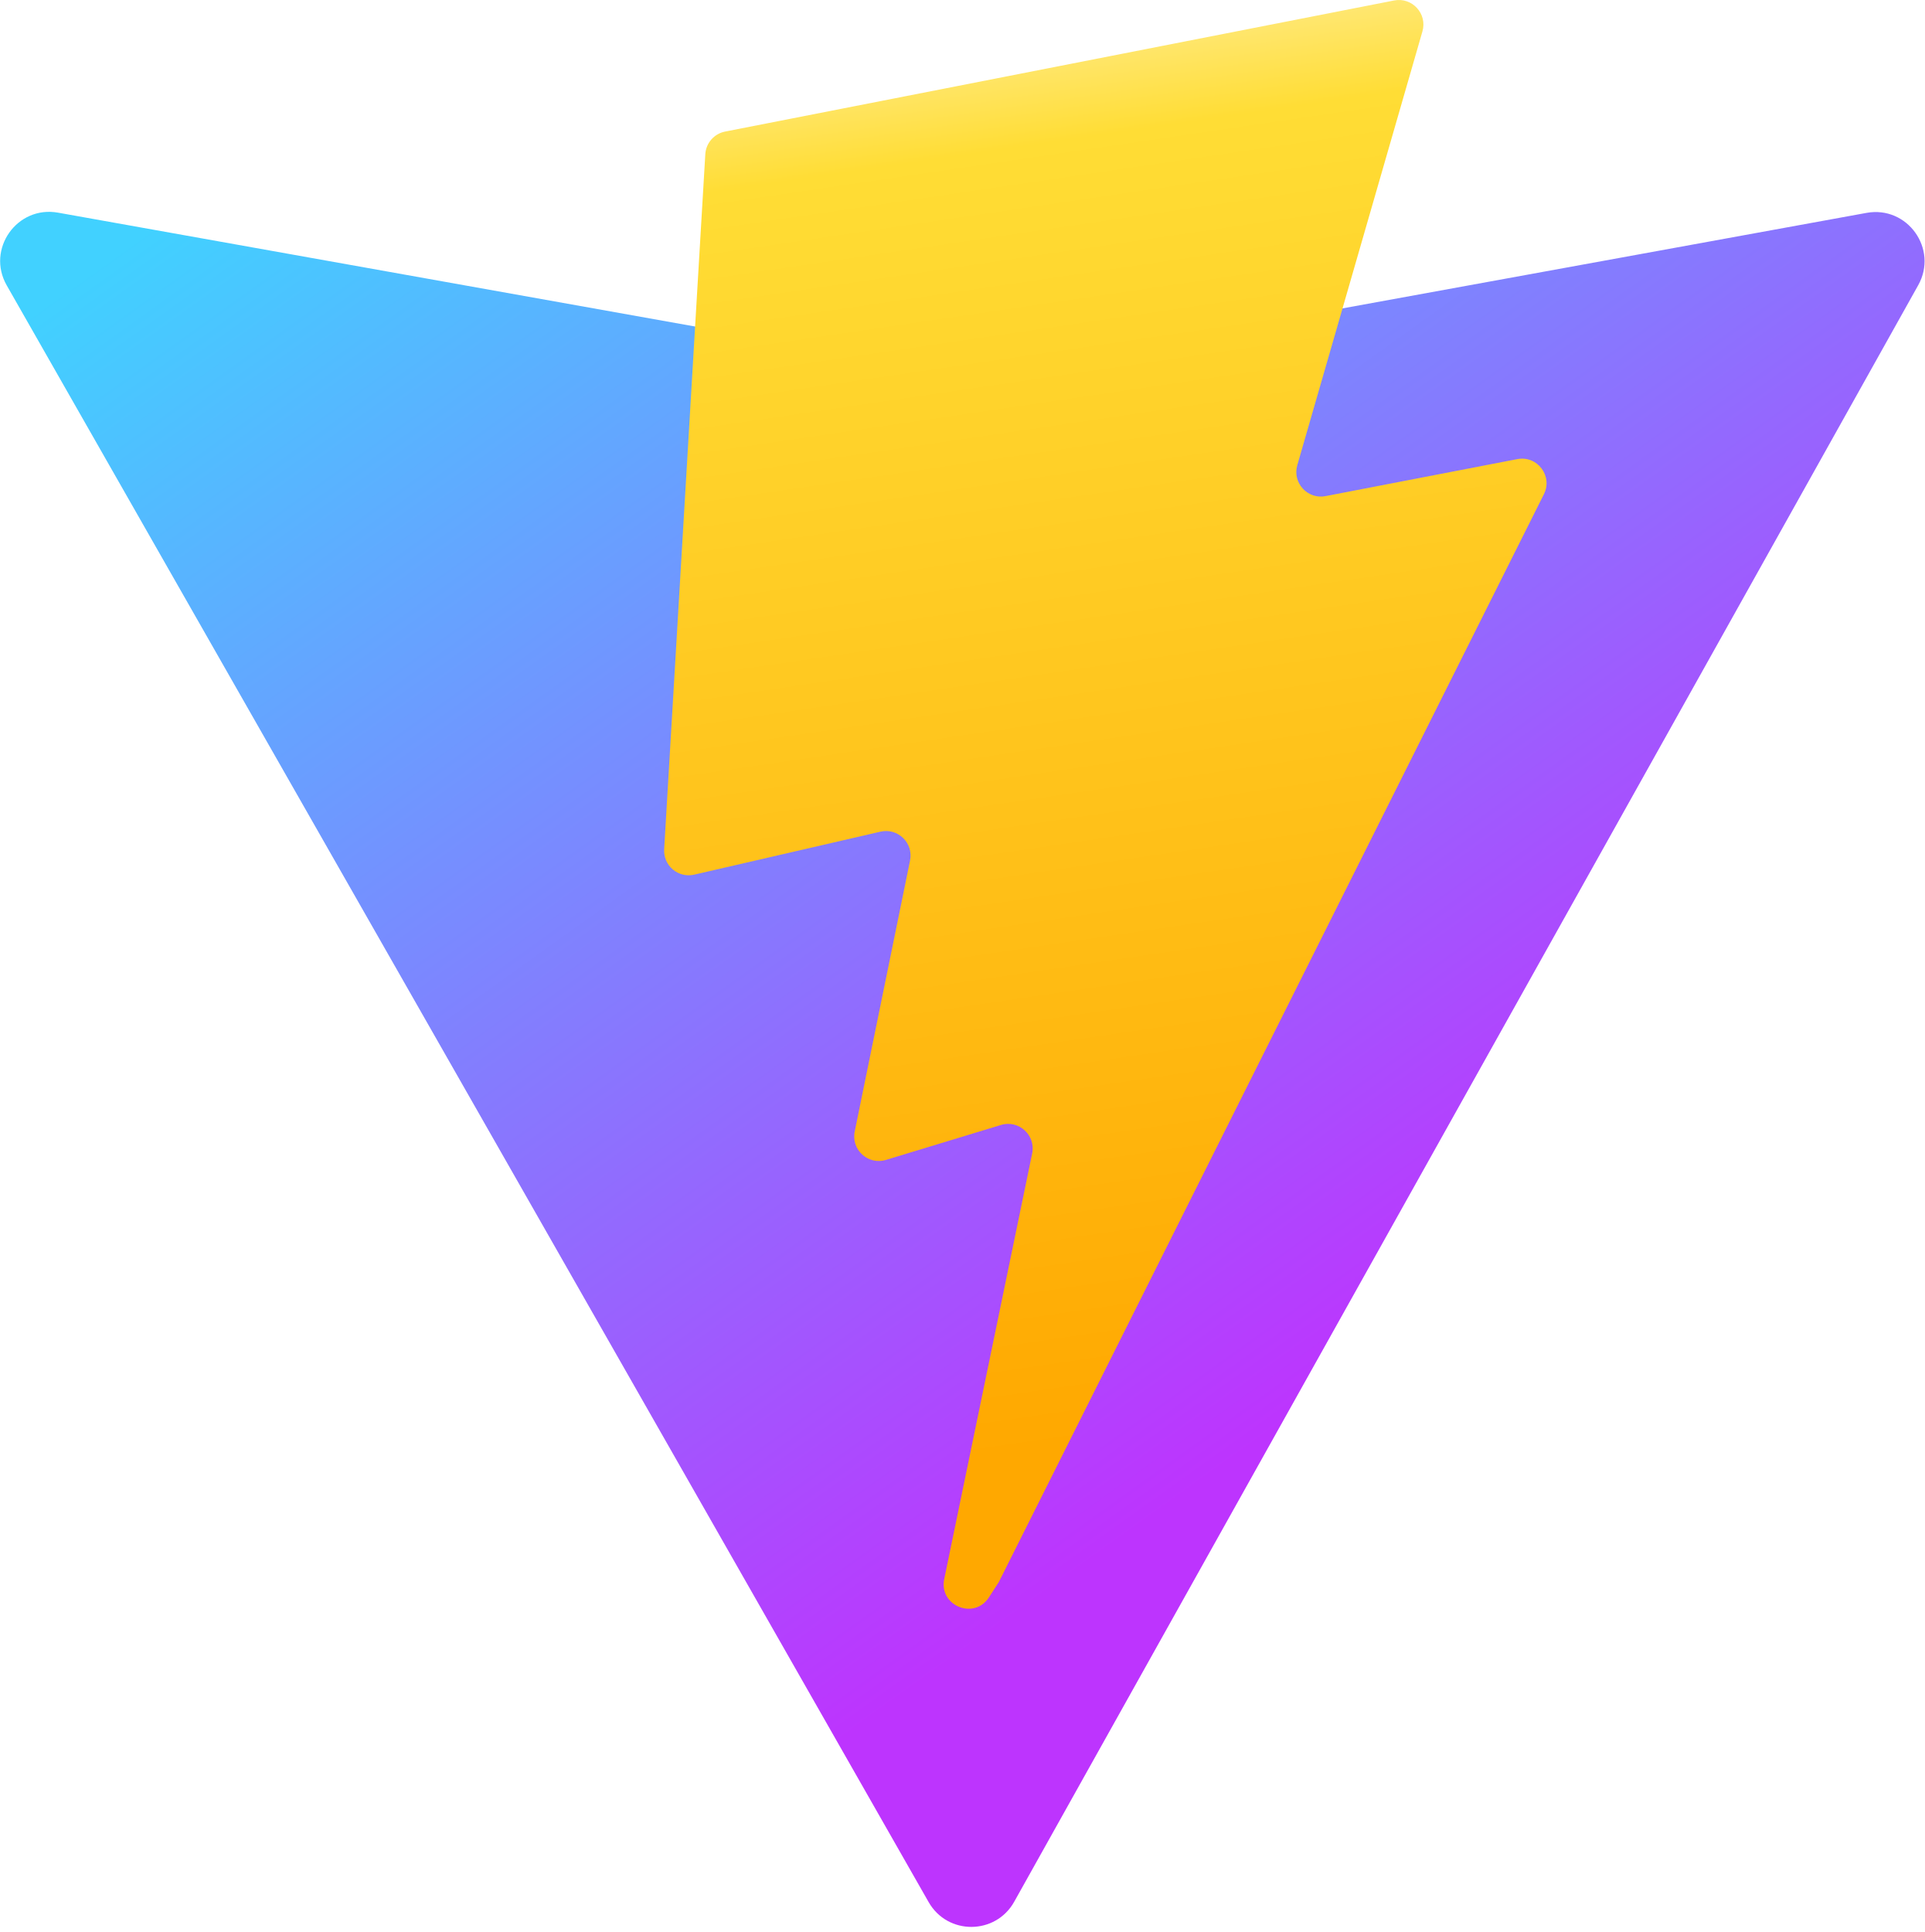
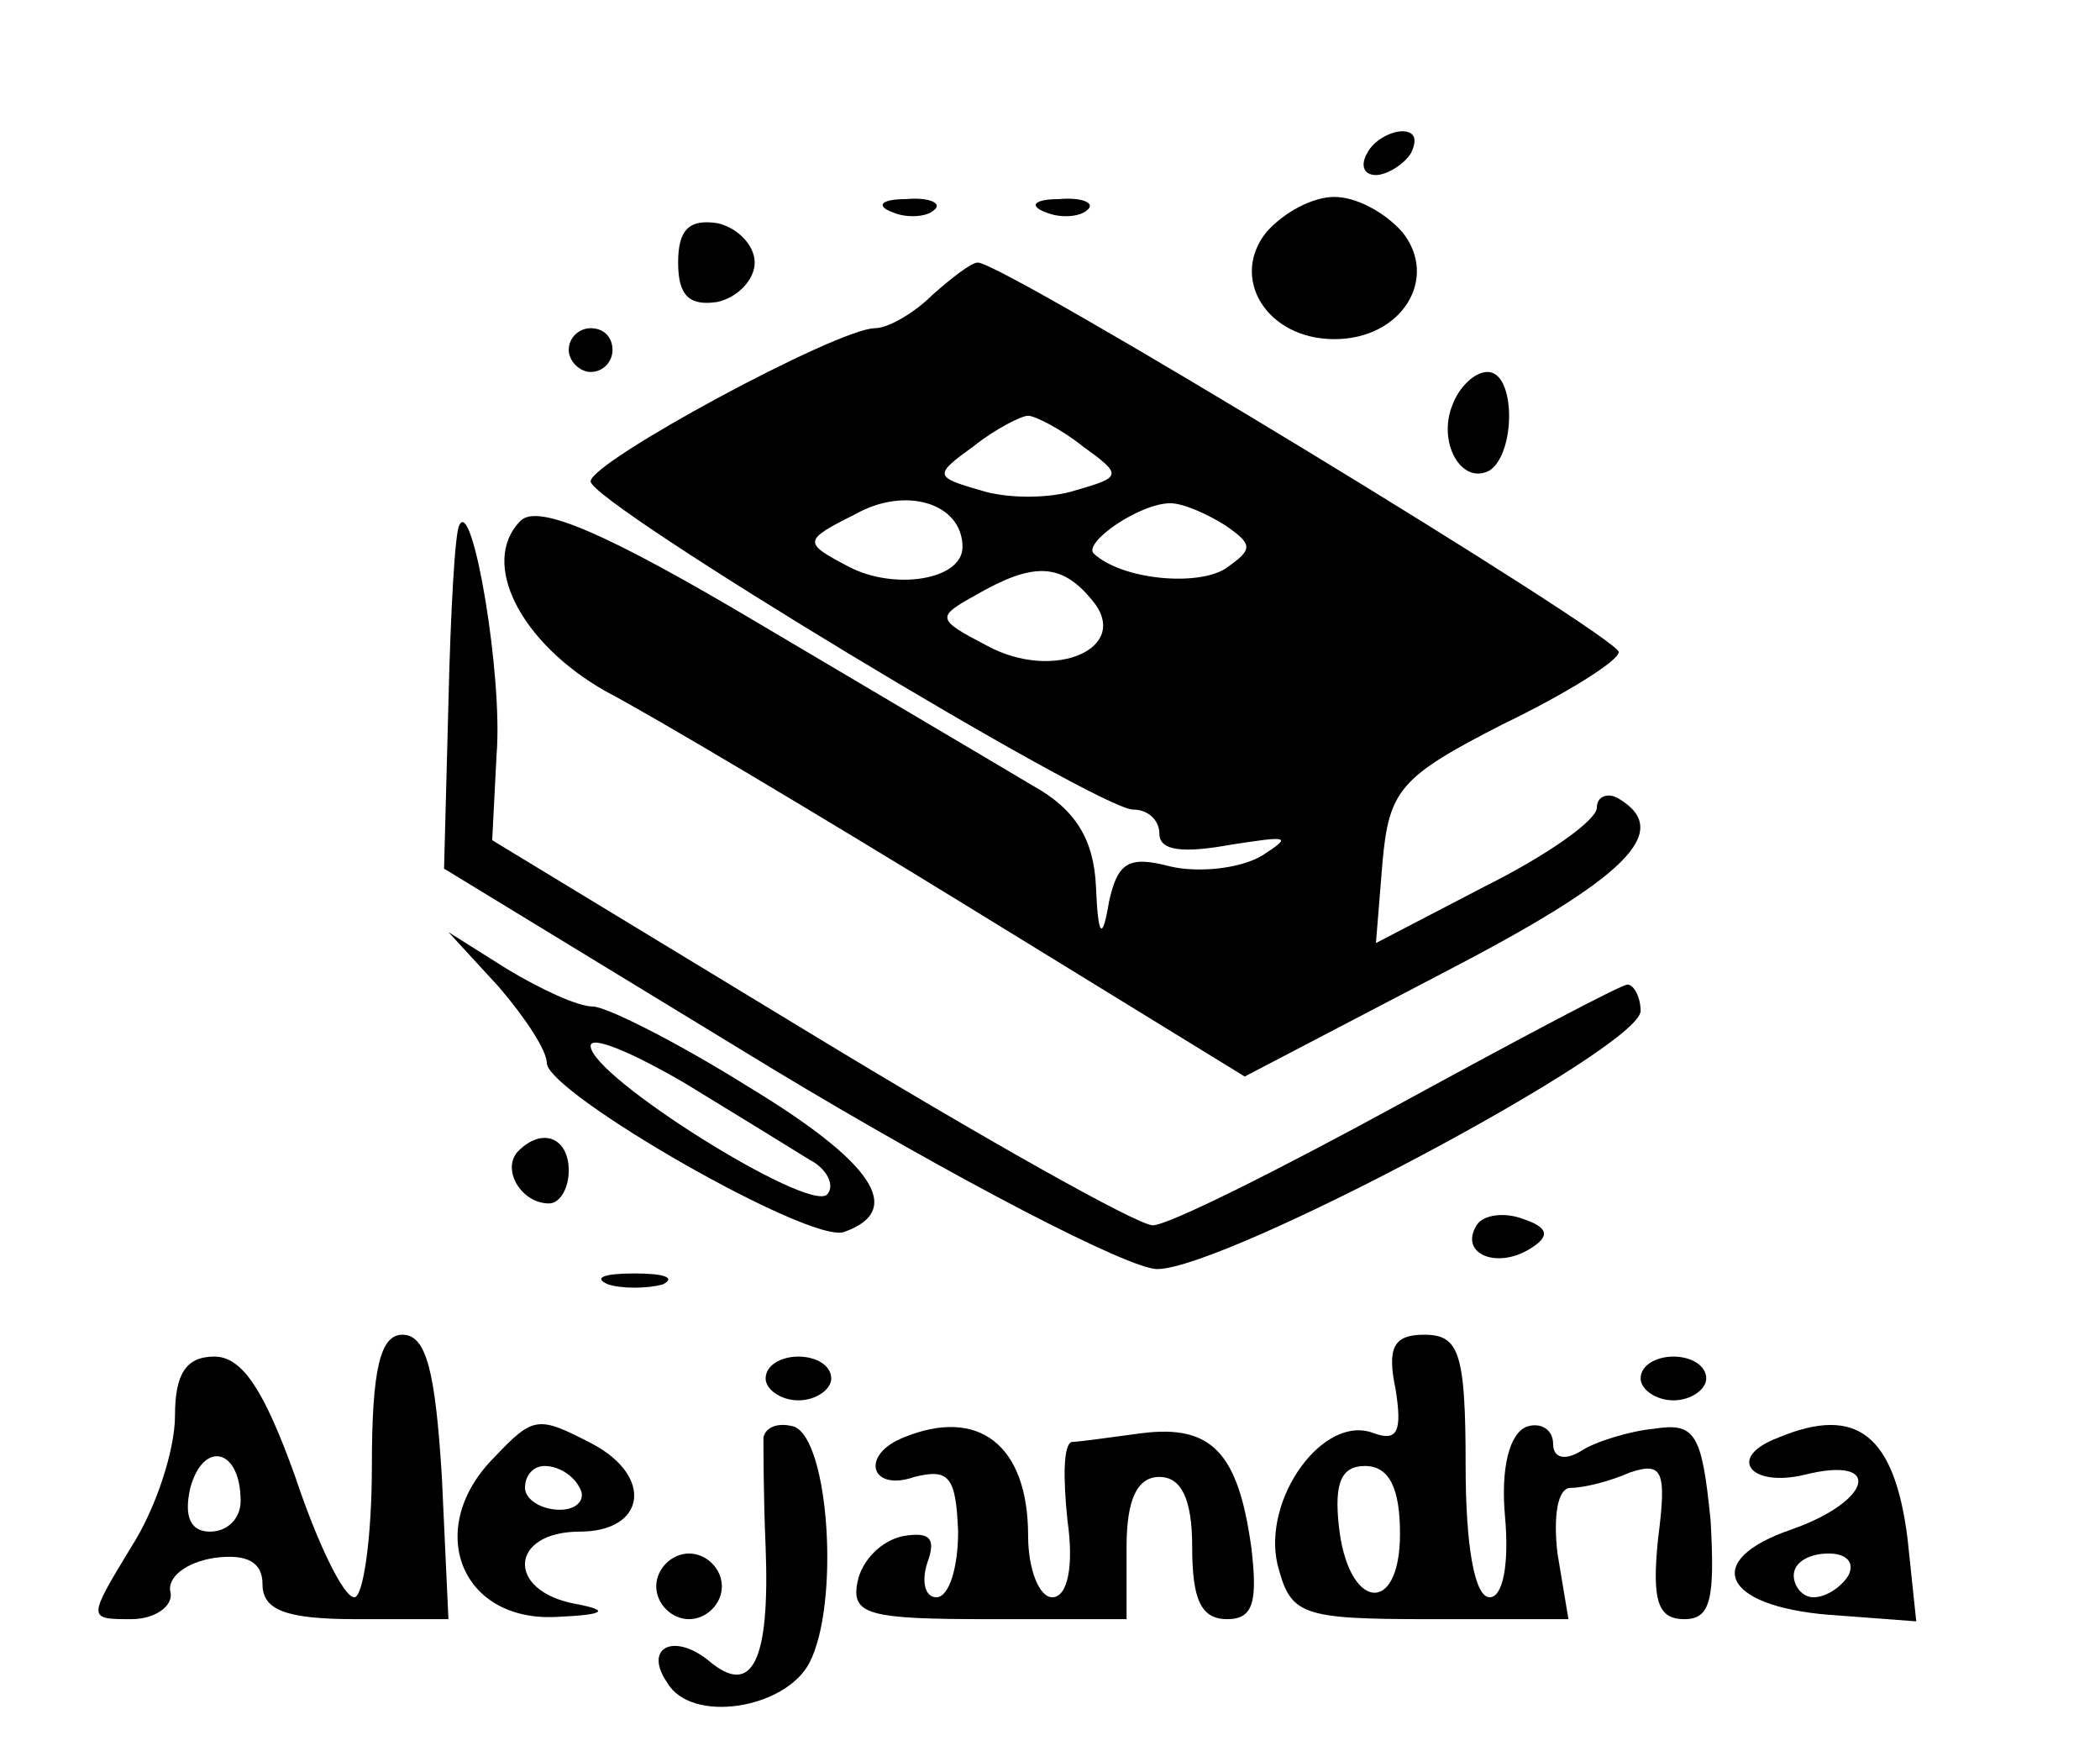
- <svg xmlns="http://www.w3.org/2000/svg" aria-hidden="true" role="img" class="iconify iconify--logos" width="31.88" height="32" preserveAspectRatio="xMidYMid meet" viewBox="0 0 256 257">
-   <defs>
-     <linearGradient id="IconifyId1813088fe1fbc01fb466" x1="-.828%" x2="57.636%" y1="7.652%" y2="78.411%">
-       <stop offset="0%" stop-color="#41D1FF" />
-       <stop offset="100%" stop-color="#BD34FE" />
-     </linearGradient>
-     <linearGradient id="IconifyId1813088fe1fbc01fb467" x1="43.376%" x2="50.316%" y1="2.242%" y2="89.03%">
-       <stop offset="0%" stop-color="#FFEA83" />
-       <stop offset="8.333%" stop-color="#FFDD35" />
-       <stop offset="100%" stop-color="#FFA800" />
-     </linearGradient>
-   </defs>
-   <path fill="url(#IconifyId1813088fe1fbc01fb466)" d="M255.153 37.938L134.897 252.976c-2.483 4.44-8.862 4.466-11.382.048L.875 37.958c-2.746-4.814 1.371-10.646 6.827-9.67l120.385 21.517a6.537 6.537 0 0 0 2.322-.004l117.867-21.483c5.438-.991 9.574 4.796 6.877 9.62Z" />
-   <path fill="url(#IconifyId1813088fe1fbc01fb467)" d="M185.432.063L96.44 17.501a3.268 3.268 0 0 0-2.634 3.014l-5.474 92.456a3.268 3.268 0 0 0 3.997 3.378l24.777-5.718c2.318-.535 4.413 1.507 3.936 3.838l-7.361 36.047c-.495 2.426 1.782 4.5 4.151 3.78l15.304-4.649c2.372-.72 4.652 1.36 4.15 3.788l-11.698 56.621c-.732 3.542 3.979 5.473 5.943 2.437l1.313-2.028l72.516-144.72c1.215-2.423-.88-5.186-3.54-4.672l-25.505 4.922c-2.396.462-4.435-1.77-3.759-4.114l16.646-57.705c.677-2.35-1.37-4.583-3.769-4.113Z" />
+ <svg xmlns="http://www.w3.org/2000/svg" version="1.0" width="96pt" height="80pt" viewBox="0 0 96 80" preserveAspectRatio="xMidYMid meet">
+   <g transform="translate(0,80) scale(0.1,-0.1)" fill="#000000" stroke="none">
+     <path d="M625 730 c-3 -5 -2 -10 4 -10 5 0 13 5 16 10 3 6 2 10 -4 10 -5 0 -13 -4 -16 -10z" />
+     <path d="M408 703 c7 -3 16 -2 19 1 4 3 -2 6 -13 5 -11 0 -14 -3 -6 -6z" />
+     <path d="M478 703 c7 -3 16 -2 19 1 4 3 -2 6 -13 5 -11 0 -14 -3 -6 -6z" />
+     <path d="M579 694 c-17 -21 0 -49 31 -49 31 0 48 28 31 49 -8 9 -21 16 -31 16 -10 0 -23 -7 -31 -16z" />
+     <path d="M310 680 c0 -15 5 -20 18 -18 9 2 17 10 17 18 0 8 -8 16 -17 18 -13 2 -18 -3 -18 -18z" />
+     <path d="M426 665 c-8 -8 -20 -15 -26 -15 -17 0 -130 -61 -130 -70 0 -10 232 -150 248 -150 7 0 12 -5 12 -11 0 -8 11 -9 33 -5 26 4 28 4 14 -5 -10 -6 -29 -8 -42 -5 -19 5 -24 2 -28 -16 -3 -18 -5 -17 -6 7 -1 21 -9 35 -29 46 -15 9 -71 42 -125 74 -69 41 -101 55 -109 47 -19 -19 0 -56 39 -78 21 -11 95 -55 165 -98 l127 -78 90 47 c85 44 106 65 81 80 -5 3 -10 1 -10 -4 0 -6 -23 -22 -51 -36 l-50 -26 3 37 c3 33 8 39 55 63 29 14 53 29 53 33 0 7 -281 178 -293 178 -3 0 -12 -7 -21 -15z m69 -69 c18 -13 18 -14 -3 -20 -12 -4 -32 -4 -44 0 -21 6 -21 7 -3 20 10 8 22 14 25 14 3 0 15 -6 25 -14z m-55 -46 c0 -15 -31 -20 -52 -9 -21 11 -21 12 3 24 23 13 49 5 49 -15z m120 10 c13 -9 13 -11 0 -20 -13 -8 -47 -5 -60 7 -5 5 21 23 35 23 6 0 17 -5 25 -10z m-61 -34 c19 -22 -17 -38 -48 -21 -23 12 -23 13 -5 23 26 15 39 15 53 -2z" />
+     <path d="M260 640 c0 -5 5 -10 10 -10 6 0 10 5 10 10 0 6 -4 10 -10 10 -5 0 -10 -4 -10 -10z" />
+     <path d="M664 615 c-7 -17 4 -37 17 -30 12 8 12 45 -1 45 -6 0 -13 -7 -16 -15z" />
+     <path d="M210 560 c-2 -3 -4 -39 -5 -81 l-2 -76 151 -92 c83 -50 162 -91 175 -91 31 0 221 101 221 118 0 6 -3 12 -6 12 -3 0 -50 -25 -105 -55 -55 -30 -105 -55 -112 -55 -7 0 -78 40 -157 88 l-145 88 2 39 c3 36 -11 118 -17 105z" />
+     <path d="M228 349 c12 -14 22 -29 22 -35 1 -14 121 -83 136 -77 28 10 13 32 -45 67 -32 20 -64 36 -70 36 -7 0 -24 8 -39 17 l-27 17 23 -25z m142 -79 c8 -4 12 -12 8 -16 -9 -8 -108 54 -108 68 0 5 19 -3 43 -17 23 -14 49 -30 57 -35z" />
+     <path d="M237 274 c-8 -8 1 -24 14 -24 5 0 9 7 9 15 0 15 -12 20 -23 9z" />
+     <path d="M675 240 c-8 -13 9 -20 24 -11 10 6 9 10 -3 14 -8 3 -18 2 -21 -3z" />
+     <path d="M278 213 c6 -2 18 -2 25 0 6 3 1 5 -13 5 -14 0 -19 -2 -12 -5z" />
+     <path d="M170 130 c0 -33 -4 -60 -8 -60 -5 0 -17 25 -27 55 -14 39 -24 55 -37 55 -13 0 -18 -8 -18 -27 0 -16 -9 -43 -20 -60 -20 -33 -20 -33 0 -33 11 0 19 6 18 12 -2 7 7 14 20 16 15 2 22 -2 22 -12 0 -12 11 -16 43 -16 l42 0 -3 65 c-3 48 -7 65 -18 65 -10 0 -14 -15 -14 -60z m-60 -16 c0 -8 -6 -14 -14 -14 -9 0 -12 7 -9 20 6 22 23 18 23 -6z" />
+     <path d="M638 165 c3 -19 1 -24 -10 -20 -23 9 -51 -30 -44 -60 6 -23 10 -25 69 -25 l64 0 -5 30 c-2 17 0 30 6 30 6 0 18 3 27 7 15 5 17 1 13 -30 -3 -29 0 -37 12 -37 12 0 14 9 12 45 -4 40 -7 45 -26 42 -11 -1 -27 -6 -33 -10 -8 -5 -13 -3 -13 3 0 7 -6 10 -12 8 -8 -3 -12 -19 -10 -41 2 -22 -1 -37 -7 -37 -7 0 -11 24 -11 60 0 52 -3 60 -19 60 -14 0 -17 -6 -13 -25z m2 -66 c0 -38 -24 -35 -28 4 -2 19 1 27 12 27 11 0 16 -10 16 -31z" />
+     <path d="M350 170 c0 -5 7 -10 15 -10 8 0 15 5 15 10 0 6 -7 10 -15 10 -8 0 -15 -4 -15 -10z" />
+     <path d="M750 170 c0 -5 7 -10 15 -10 8 0 15 5 15 10 0 6 -7 10 -15 10 -8 0 -15 -4 -15 -10z" />
+     <path d="M226 134 c-32 -32 -16 -75 28 -73 23 1 25 3 9 6 -32 6 -30 33 2 33 30 0 34 25 6 40 -25 13 -27 13 -45 -6z m39 -14 c3 -5 -1 -10 -9 -10 -9 0 -16 5 -16 10 0 6 4 10 9 10 6 0 13 -4 16 -10z" />
+     <path d="M349 143 c0 -4 0 -27 1 -50 2 -52 -6 -69 -26 -52 -16 13 -30 6 -19 -10 11 -19 54 -12 65 9 14 27 9 102 -7 108 -7 2 -13 0 -14 -5z" />
+     <path d="M413 143 c-20 -8 -15 -25 5 -18 16 4 19 0 20 -25 0 -16 -4 -30 -10 -30 -5 0 -7 7 -4 16 4 11 1 14 -11 12 -10 -2 -19 -11 -21 -21 -3 -15 5 -17 60 -17 l63 0 0 33 c0 22 5 32 15 32 10 0 15 -10 15 -32 0 -24 4 -33 16 -33 12 0 14 8 11 33 -6 43 -18 56 -50 52 -15 -2 -29 -4 -32 -4 -4 -1 -4 -17 -2 -36 3 -21 0 -35 -7 -35 -6 0 -11 13 -11 28 0 42 -23 59 -57 45z" />
+     <path d="M813 143 c-24 -9 -13 -23 12 -17 36 9 31 -12 -6 -25 -41 -14 -32 -35 17 -39 l40 -3 -4 38 c-6 47 -23 61 -59 46z m32 -63 c-3 -5 -10 -10 -16 -10 -5 0 -9 5 -9 10 0 6 7 10 16 10 8 0 12 -4 9 -10z" />
+     <path d="M300 75 c0 -8 7 -15 15 -15 8 0 15 7 15 15 0 8 -7 15 -15 15 -8 0 -15 -7 -15 -15z" />
+   </g>
</svg>
